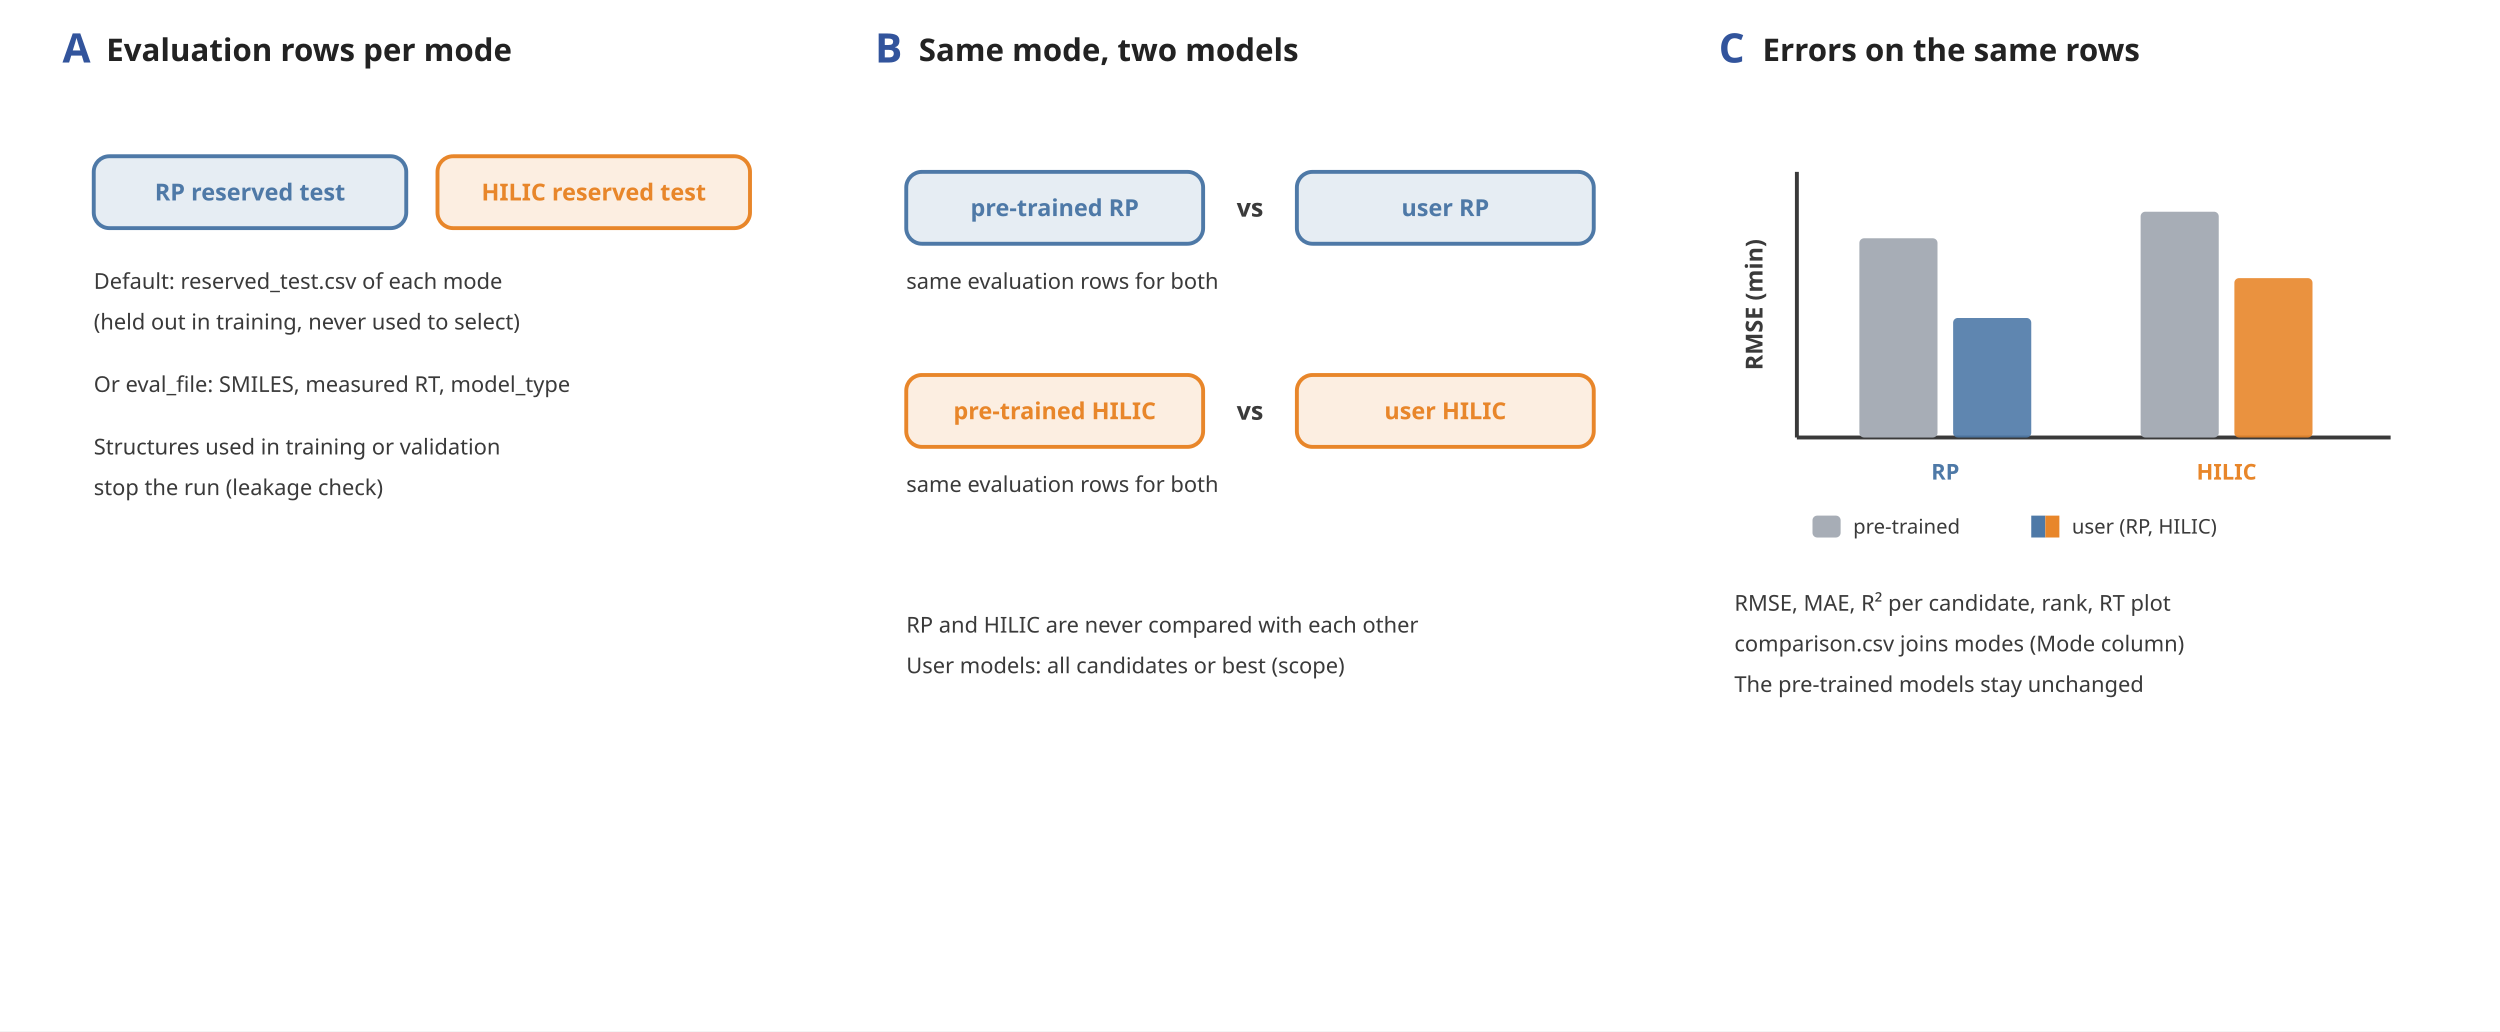
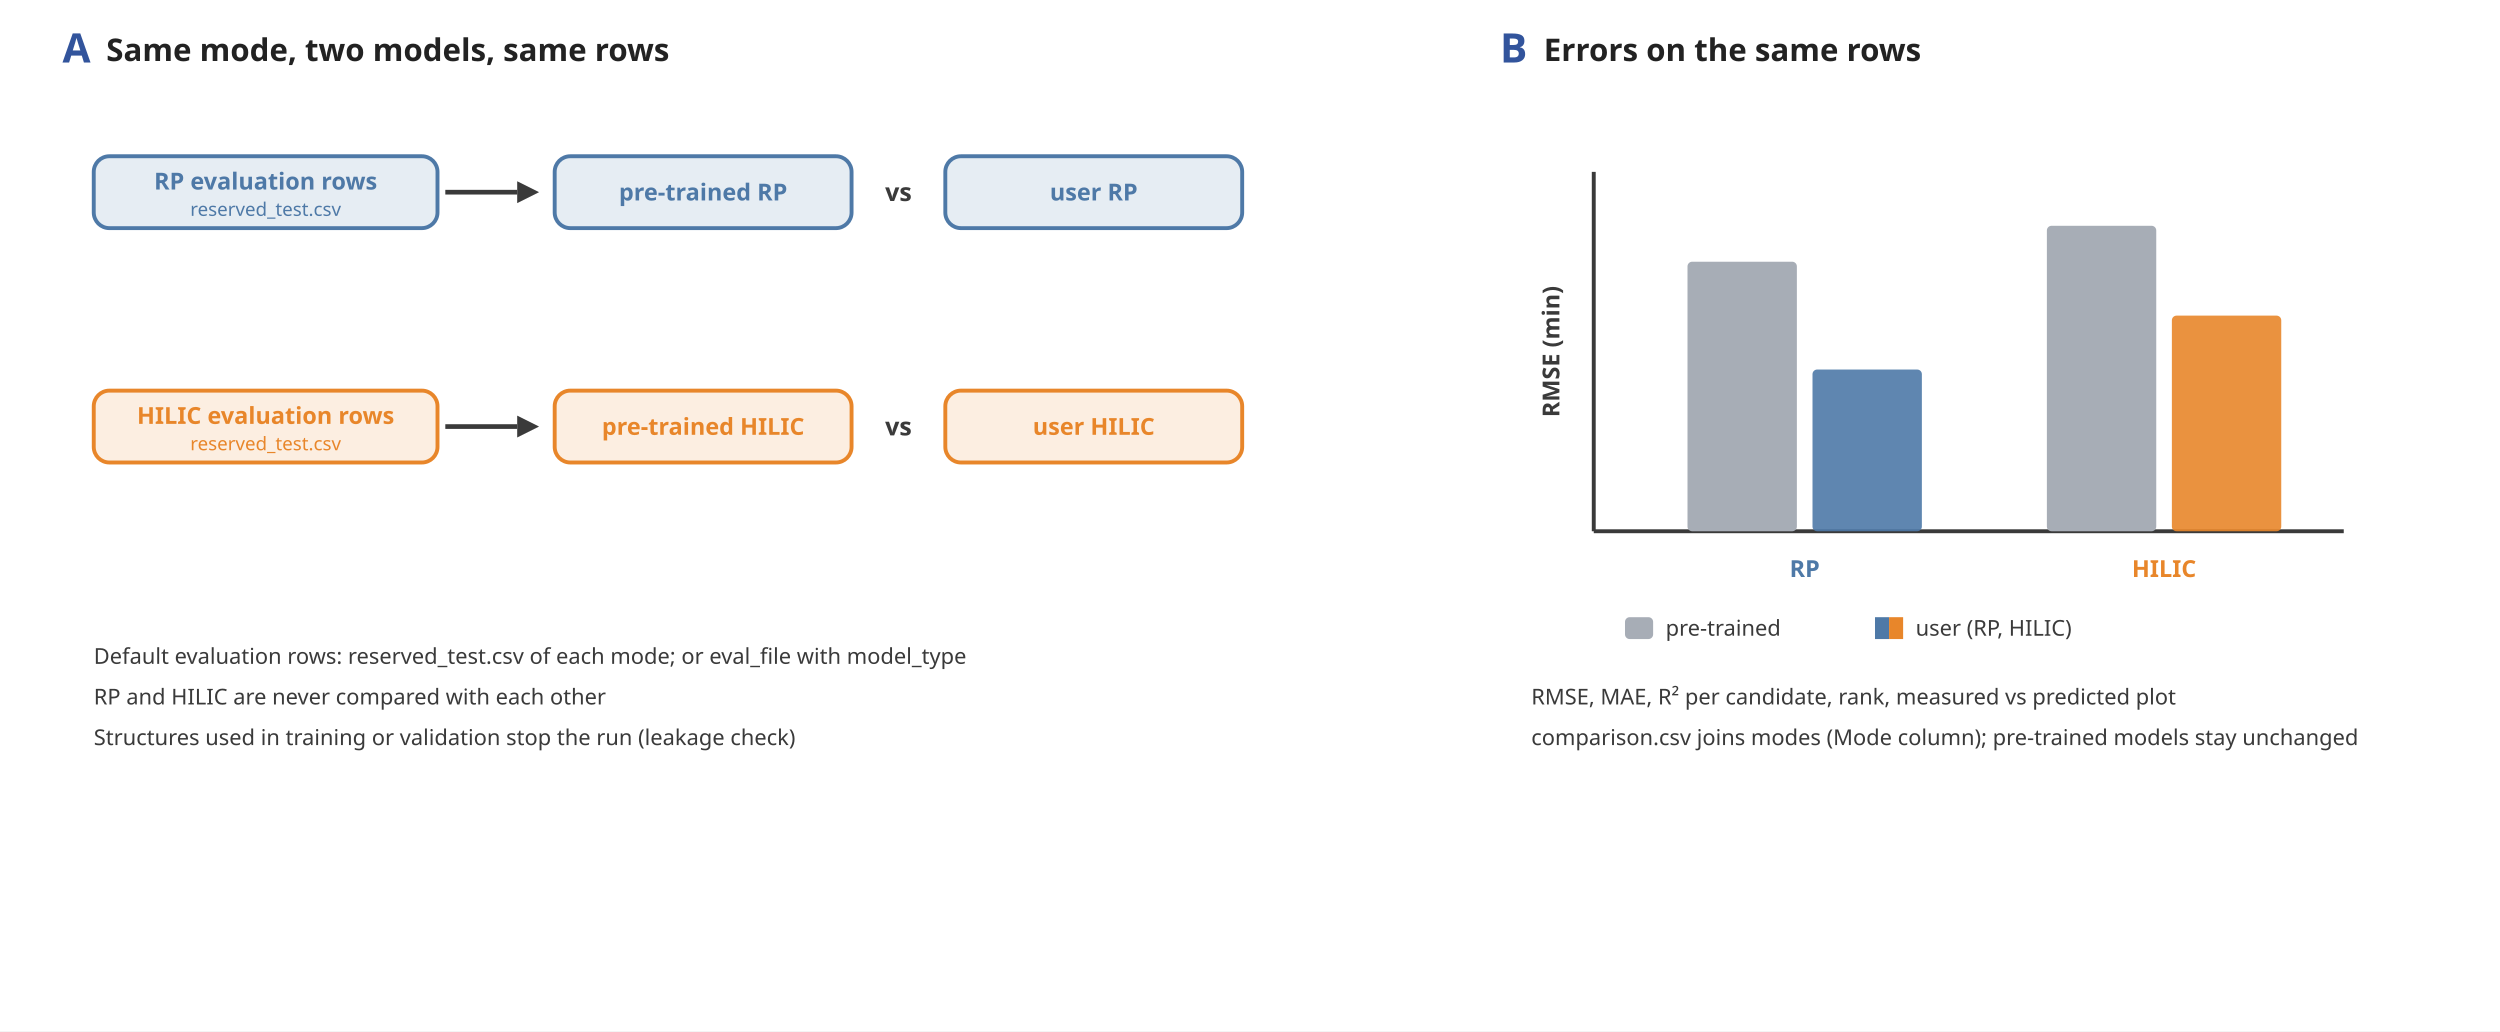
<svg xmlns="http://www.w3.org/2000/svg" width="1600" height="660" viewBox="0 0 1600 660">
  <rect width="1600" height="660" fill="#FFFFFF" />
  <text x="40" y="40" font-family="Pretendard, sans-serif" font-size="26" font-weight="800" fill="#32549C">A</text>
-   <text x="68.0" y="32.0" font-family="Pretendard, sans-serif" font-size="20" font-weight="700" fill="#222222" text-anchor="start" dominant-baseline="middle">Evaluation rows per mode</text>
-   <rect x="60" y="100" width="200" height="46" rx="10" fill="#4E79A7" fill-opacity="0.14" stroke="#4E79A7" stroke-width="2.5" />
-   <text x="160.0" y="123.0" font-family="Pretendard, sans-serif" font-size="15" font-weight="700" fill="#4E79A7" text-anchor="middle" dominant-baseline="middle">RP reserved test</text>
-   <rect x="280" y="100" width="200" height="46" rx="10" fill="#E8862A" fill-opacity="0.14" stroke="#E8862A" stroke-width="2.5" />
-   <text x="380.0" y="123.0" font-family="Pretendard, sans-serif" font-size="15" font-weight="700" fill="#E8862A" text-anchor="middle" dominant-baseline="middle">HILIC reserved test</text>
-   <text x="60.0" y="180.0" font-family="Pretendard, sans-serif" font-size="14" font-weight="500" fill="#3A3A3A" text-anchor="start" dominant-baseline="middle">Default: reserved_test.csv of each mode</text>
-   <text x="60.0" y="206.0" font-family="Pretendard, sans-serif" font-size="14" font-weight="500" fill="#3A3A3A" text-anchor="start" dominant-baseline="middle">(held out in training, never used to select)</text>
-   <text x="60.0" y="246.0" font-family="Pretendard, sans-serif" font-size="14" font-weight="500" fill="#3A3A3A" text-anchor="start" dominant-baseline="middle">Or eval_file: SMILES, measured RT, model_type</text>
-   <text x="60.0" y="286.0" font-family="Pretendard, sans-serif" font-size="14" font-weight="500" fill="#3A3A3A" text-anchor="start" dominant-baseline="middle">Structures used in training or validation</text>
-   <text x="60.0" y="312.0" font-family="Pretendard, sans-serif" font-size="14" font-weight="500" fill="#3A3A3A" text-anchor="start" dominant-baseline="middle">stop the run (leakage check)</text>
-   <text x="560" y="40" font-family="Pretendard, sans-serif" font-size="26" font-weight="800" fill="#32549C">B</text>
-   <text x="588.0" y="32.0" font-family="Pretendard, sans-serif" font-size="20" font-weight="700" fill="#222222" text-anchor="start" dominant-baseline="middle">Same mode, two models</text>
-   <rect x="580" y="110" width="190" height="46" rx="10" fill="#4E79A7" fill-opacity="0.14" stroke="#4E79A7" stroke-width="2.5" />
-   <text x="675.0" y="133.0" font-family="Pretendard, sans-serif" font-size="15" font-weight="700" fill="#4E79A7" text-anchor="middle" dominant-baseline="middle">pre-trained RP</text>
-   <text x="800.0" y="133.0" font-family="Pretendard, sans-serif" font-size="16" font-weight="800" fill="#3A3A3A" text-anchor="middle" dominant-baseline="middle">vs</text>
-   <rect x="830" y="110" width="190" height="46" rx="10" fill="#4E79A7" fill-opacity="0.14" stroke="#4E79A7" stroke-width="2.5" />
-   <text x="925.0" y="133.0" font-family="Pretendard, sans-serif" font-size="15" font-weight="700" fill="#4E79A7" text-anchor="middle" dominant-baseline="middle">user RP</text>
-   <text x="580.0" y="180.0" font-family="Pretendard, sans-serif" font-size="14" font-weight="500" fill="#3A3A3A" text-anchor="start" dominant-baseline="middle">same evaluation rows for both</text>
-   <rect x="580" y="240" width="190" height="46" rx="10" fill="#E8862A" fill-opacity="0.14" stroke="#E8862A" stroke-width="2.5" />
-   <text x="675.0" y="263.0" font-family="Pretendard, sans-serif" font-size="15" font-weight="700" fill="#E8862A" text-anchor="middle" dominant-baseline="middle">pre-trained HILIC</text>
-   <text x="800.0" y="263.0" font-family="Pretendard, sans-serif" font-size="16" font-weight="800" fill="#3A3A3A" text-anchor="middle" dominant-baseline="middle">vs</text>
-   <rect x="830" y="240" width="190" height="46" rx="10" fill="#E8862A" fill-opacity="0.14" stroke="#E8862A" stroke-width="2.5" />
-   <text x="925.0" y="263.0" font-family="Pretendard, sans-serif" font-size="15" font-weight="700" fill="#E8862A" text-anchor="middle" dominant-baseline="middle">user HILIC</text>
-   <text x="580.0" y="310.0" font-family="Pretendard, sans-serif" font-size="14" font-weight="500" fill="#3A3A3A" text-anchor="start" dominant-baseline="middle">same evaluation rows for both</text>
-   <text x="580.0" y="400.0" font-family="Pretendard, sans-serif" font-size="14" font-weight="500" fill="#3A3A3A" text-anchor="start" dominant-baseline="middle">RP and HILIC are never compared with each other</text>
-   <text x="580.0" y="426.0" font-family="Pretendard, sans-serif" font-size="14" font-weight="500" fill="#3A3A3A" text-anchor="start" dominant-baseline="middle">User models: all candidates or best (scope)</text>
-   <text x="1100" y="40" font-family="Pretendard, sans-serif" font-size="26" font-weight="800" fill="#32549C">C</text>
-   <text x="1128.0" y="32.0" font-family="Pretendard, sans-serif" font-size="20" font-weight="700" fill="#222222" text-anchor="start" dominant-baseline="middle">Errors on the same rows</text>
-   <line x1="1150.0" y1="110.0" x2="1150.0" y2="280.0" stroke="#3A3A3A" stroke-width="2.5" />
-   <line x1="1150.0" y1="280.0" x2="1530.0" y2="280.0" stroke="#3A3A3A" stroke-width="2.5" />
-   <text x="1340.0" y="304.0" font-family="Pretendard, sans-serif" font-size="15" font-weight="600" fill="#3A3A3A" text-anchor="middle" dominant-baseline="middle" />
-   <text x="1128.0" y="195.0" font-family="Pretendard, sans-serif" font-size="15" font-weight="600" fill="#3A3A3A" text-anchor="middle" transform="rotate(-90 1128.0 195.0)">RMSE (min)</text>
-   <rect x="1190.0" y="152.5" width="50.0" height="127.5" rx="3" fill="#A7ADB6" opacity="1" />
-   <rect x="1250.0" y="203.5" width="50.0" height="76.5" rx="3" fill="#4E79A7" opacity="0.9" />
-   <text x="1245.0" y="302.0" font-family="Pretendard, sans-serif" font-size="14" font-weight="700" fill="#4E79A7" text-anchor="middle" dominant-baseline="middle">RP</text>
-   <rect x="1370.0" y="135.5" width="50.0" height="144.5" rx="3" fill="#A7ADB6" opacity="1" />
-   <rect x="1430.0" y="178.0" width="50.0" height="102.0" rx="3" fill="#E8862A" opacity="0.9" />
-   <text x="1425.0" y="302.0" font-family="Pretendard, sans-serif" font-size="14" font-weight="700" fill="#E8862A" text-anchor="middle" dominant-baseline="middle">HILIC</text>
-   <rect x="1160.0" y="330.0" width="18.0" height="14.0" rx="3" fill="#A7ADB6" opacity="1" />
-   <text x="1186.0" y="337.0" font-family="Pretendard, sans-serif" font-size="13" font-weight="500" fill="#3A3A3A" text-anchor="start" dominant-baseline="middle">pre-trained</text>
-   <rect x="1300.0" y="330.0" width="9.0" height="14.0" rx="0" fill="#4E79A7" opacity="1" />
-   <rect x="1309.0" y="330.0" width="9.0" height="14.0" rx="0" fill="#E8862A" opacity="1" />
-   <text x="1326.0" y="337.0" font-family="Pretendard, sans-serif" font-size="13" font-weight="500" fill="#3A3A3A" text-anchor="start" dominant-baseline="middle">user (RP, HILIC)</text>
-   <text x="1110.0" y="386.0" font-family="Pretendard, sans-serif" font-size="14" font-weight="500" fill="#3A3A3A" text-anchor="start" dominant-baseline="middle">RMSE, MAE, R² per candidate, rank, RT plot</text>
-   <text x="1110.0" y="412.0" font-family="Pretendard, sans-serif" font-size="14" font-weight="500" fill="#3A3A3A" text-anchor="start" dominant-baseline="middle">comparison.csv joins modes (Mode column)</text>
-   <text x="1110.0" y="438.0" font-family="Pretendard, sans-serif" font-size="14" font-weight="500" fill="#3A3A3A" text-anchor="start" dominant-baseline="middle">The pre-trained models stay unchanged</text>
+   <text x="68.0" y="32.0" font-family="Pretendard, sans-serif" font-size="20" font-weight="700" fill="#222222" text-anchor="start" dominant-baseline="middle">Same mode, two models, same rows</text>
+   <rect x="60" y="100" width="220" height="46" rx="10" fill="#4E79A7" fill-opacity="0.14" stroke="#4E79A7" stroke-width="2.5" />
+   <text x="170.0" y="116.0" font-family="Pretendard, sans-serif" font-size="15" font-weight="700" fill="#4E79A7" text-anchor="middle" dominant-baseline="middle">RP evaluation rows</text>
+   <text x="170.0" y="134.0" font-family="Pretendard, sans-serif" font-size="12" font-weight="500" fill="#4E79A7" text-anchor="middle" dominant-baseline="middle">reserved_test.csv</text>
+   <line x1="285.0" y1="123.0" x2="331.0" y2="123.0" stroke="#3A3A3A" stroke-width="3" />
+   <path d="M345.0,123.0 L331.0,116.0 L331.0,130.0 Z" fill="#3A3A3A" />
+   <rect x="355" y="100" width="190" height="46" rx="10" fill="#4E79A7" fill-opacity="0.14" stroke="#4E79A7" stroke-width="2.5" />
+   <text x="450.0" y="123.0" font-family="Pretendard, sans-serif" font-size="15" font-weight="700" fill="#4E79A7" text-anchor="middle" dominant-baseline="middle">pre-trained RP</text>
+   <text x="575.0" y="123.0" font-family="Pretendard, sans-serif" font-size="16" font-weight="800" fill="#3A3A3A" text-anchor="middle" dominant-baseline="middle">vs</text>
+   <rect x="605" y="100" width="190" height="46" rx="10" fill="#4E79A7" fill-opacity="0.14" stroke="#4E79A7" stroke-width="2.5" />
+   <text x="700.0" y="123.0" font-family="Pretendard, sans-serif" font-size="15" font-weight="700" fill="#4E79A7" text-anchor="middle" dominant-baseline="middle">user RP</text>
+   <rect x="60" y="250" width="220" height="46" rx="10" fill="#E8862A" fill-opacity="0.14" stroke="#E8862A" stroke-width="2.5" />
+   <text x="170.0" y="266.0" font-family="Pretendard, sans-serif" font-size="15" font-weight="700" fill="#E8862A" text-anchor="middle" dominant-baseline="middle">HILIC evaluation rows</text>
+   <text x="170.0" y="284.0" font-family="Pretendard, sans-serif" font-size="12" font-weight="500" fill="#E8862A" text-anchor="middle" dominant-baseline="middle">reserved_test.csv</text>
+   <line x1="285.0" y1="273.0" x2="331.0" y2="273.0" stroke="#3A3A3A" stroke-width="3" />
+   <path d="M345.0,273.0 L331.0,266.0 L331.0,280.0 Z" fill="#3A3A3A" />
+   <rect x="355" y="250" width="190" height="46" rx="10" fill="#E8862A" fill-opacity="0.14" stroke="#E8862A" stroke-width="2.5" />
+   <text x="450.0" y="273.0" font-family="Pretendard, sans-serif" font-size="15" font-weight="700" fill="#E8862A" text-anchor="middle" dominant-baseline="middle">pre-trained HILIC</text>
+   <text x="575.0" y="273.0" font-family="Pretendard, sans-serif" font-size="16" font-weight="800" fill="#3A3A3A" text-anchor="middle" dominant-baseline="middle">vs</text>
+   <rect x="605" y="250" width="190" height="46" rx="10" fill="#E8862A" fill-opacity="0.14" stroke="#E8862A" stroke-width="2.5" />
+   <text x="700.0" y="273.0" font-family="Pretendard, sans-serif" font-size="15" font-weight="700" fill="#E8862A" text-anchor="middle" dominant-baseline="middle">user HILIC</text>
+   <text x="60.0" y="420.0" font-family="Pretendard, sans-serif" font-size="14" font-weight="500" fill="#3A3A3A" text-anchor="start" dominant-baseline="middle">Default evaluation rows: reserved_test.csv of each mode; or eval_file with model_type</text>
+   <text x="60.0" y="446.0" font-family="Pretendard, sans-serif" font-size="14" font-weight="500" fill="#3A3A3A" text-anchor="start" dominant-baseline="middle">RP and HILIC are never compared with each other</text>
+   <text x="60.0" y="472.0" font-family="Pretendard, sans-serif" font-size="14" font-weight="500" fill="#3A3A3A" text-anchor="start" dominant-baseline="middle">Structures used in training or validation stop the run (leakage check)</text>
+   <text x="960" y="40" font-family="Pretendard, sans-serif" font-size="26" font-weight="800" fill="#32549C">B</text>
+   <text x="988.0" y="32.0" font-family="Pretendard, sans-serif" font-size="20" font-weight="700" fill="#222222" text-anchor="start" dominant-baseline="middle">Errors on the same rows</text>
+   <line x1="1020.0" y1="110.0" x2="1020.0" y2="340.0" stroke="#3A3A3A" stroke-width="2.5" />
+   <line x1="1020.0" y1="340.0" x2="1500.0" y2="340.0" stroke="#3A3A3A" stroke-width="2.5" />
+   <text x="1260.0" y="364.0" font-family="Pretendard, sans-serif" font-size="15" font-weight="600" fill="#3A3A3A" text-anchor="middle" dominant-baseline="middle" />
+   <text x="998.0" y="225.0" font-family="Pretendard, sans-serif" font-size="15" font-weight="600" fill="#3A3A3A" text-anchor="middle" transform="rotate(-90 998.0 225.0)">RMSE (min)</text>
+   <rect x="1080.0" y="167.5" width="70.0" height="172.5" rx="3" fill="#A7ADB6" opacity="1" />
+   <rect x="1160.0" y="236.5" width="70.0" height="103.5" rx="3" fill="#4E79A7" opacity="0.9" />
+   <text x="1155.0" y="364.0" font-family="Pretendard, sans-serif" font-size="15" font-weight="700" fill="#4E79A7" text-anchor="middle" dominant-baseline="middle">RP</text>
+   <rect x="1310.0" y="144.5" width="70.0" height="195.5" rx="3" fill="#A7ADB6" opacity="1" />
+   <rect x="1390.0" y="202.0" width="70.0" height="138.0" rx="3" fill="#E8862A" opacity="0.9" />
+   <text x="1385.0" y="364.0" font-family="Pretendard, sans-serif" font-size="15" font-weight="700" fill="#E8862A" text-anchor="middle" dominant-baseline="middle">HILIC</text>
+   <rect x="1040.0" y="395.0" width="18.0" height="14.0" rx="3" fill="#A7ADB6" opacity="1" />
+   <text x="1066.0" y="402.0" font-family="Pretendard, sans-serif" font-size="14" font-weight="500" fill="#3A3A3A" text-anchor="start" dominant-baseline="middle">pre-trained</text>
+   <rect x="1200.0" y="395.0" width="9.0" height="14.0" rx="0" fill="#4E79A7" opacity="1" />
+   <rect x="1209.0" y="395.0" width="9.0" height="14.0" rx="0" fill="#E8862A" opacity="1" />
+   <text x="1226.0" y="402.0" font-family="Pretendard, sans-serif" font-size="14" font-weight="500" fill="#3A3A3A" text-anchor="start" dominant-baseline="middle">user (RP, HILIC)</text>
+   <text x="980.0" y="446.0" font-family="Pretendard, sans-serif" font-size="14" font-weight="500" fill="#3A3A3A" text-anchor="start" dominant-baseline="middle">RMSE, MAE, R² per candidate, rank, measured vs predicted plot</text>
+   <text x="980.0" y="472.0" font-family="Pretendard, sans-serif" font-size="14" font-weight="500" fill="#3A3A3A" text-anchor="start" dominant-baseline="middle">comparison.csv joins modes (Mode column); pre-trained models stay unchanged</text>
</svg>
